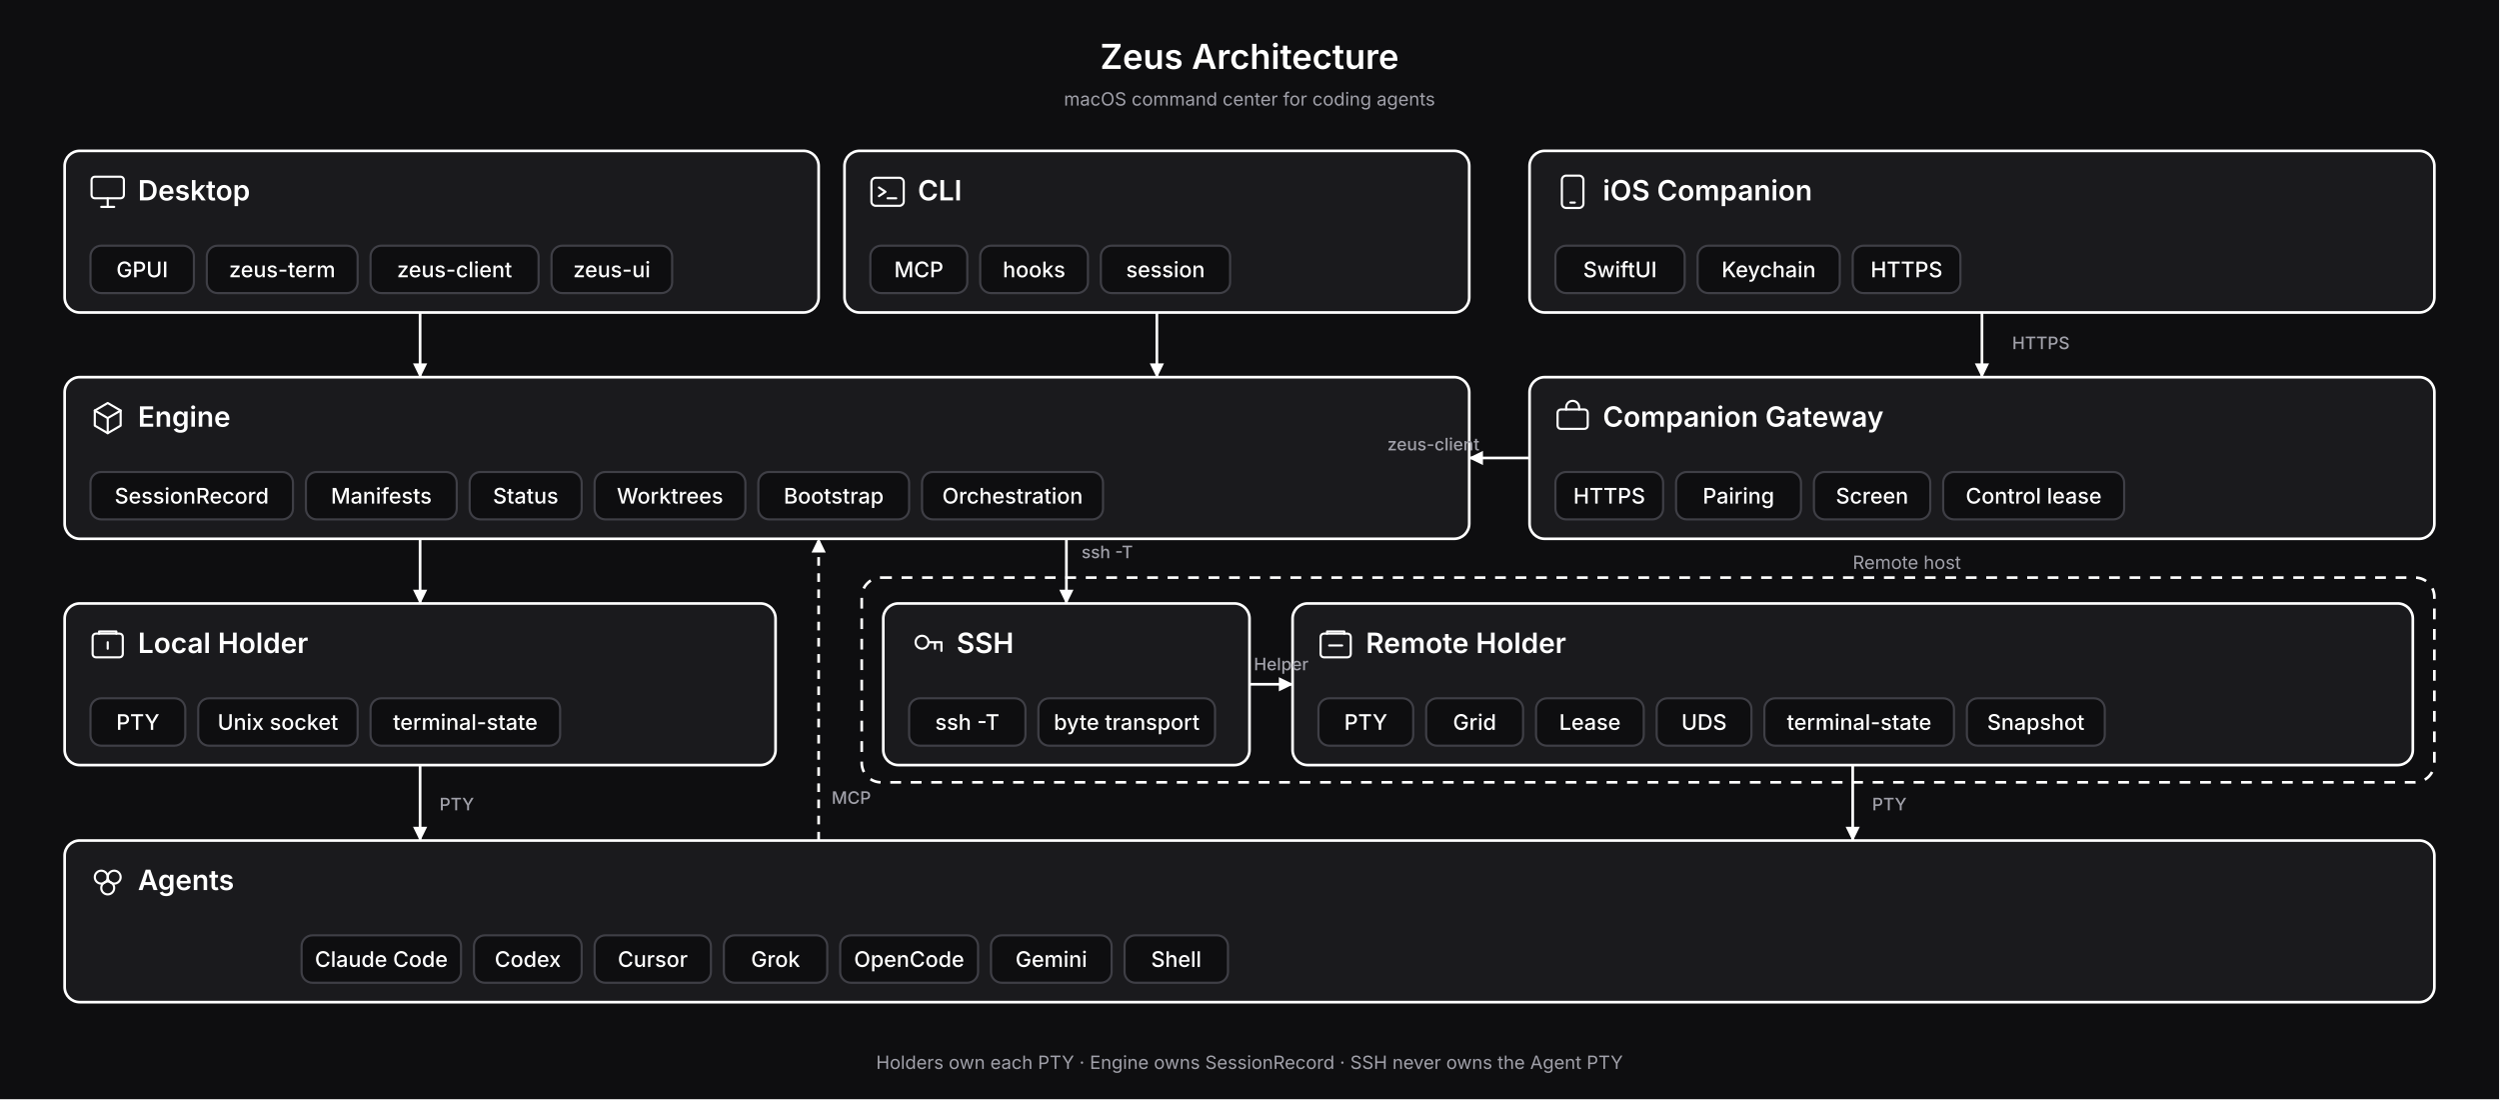
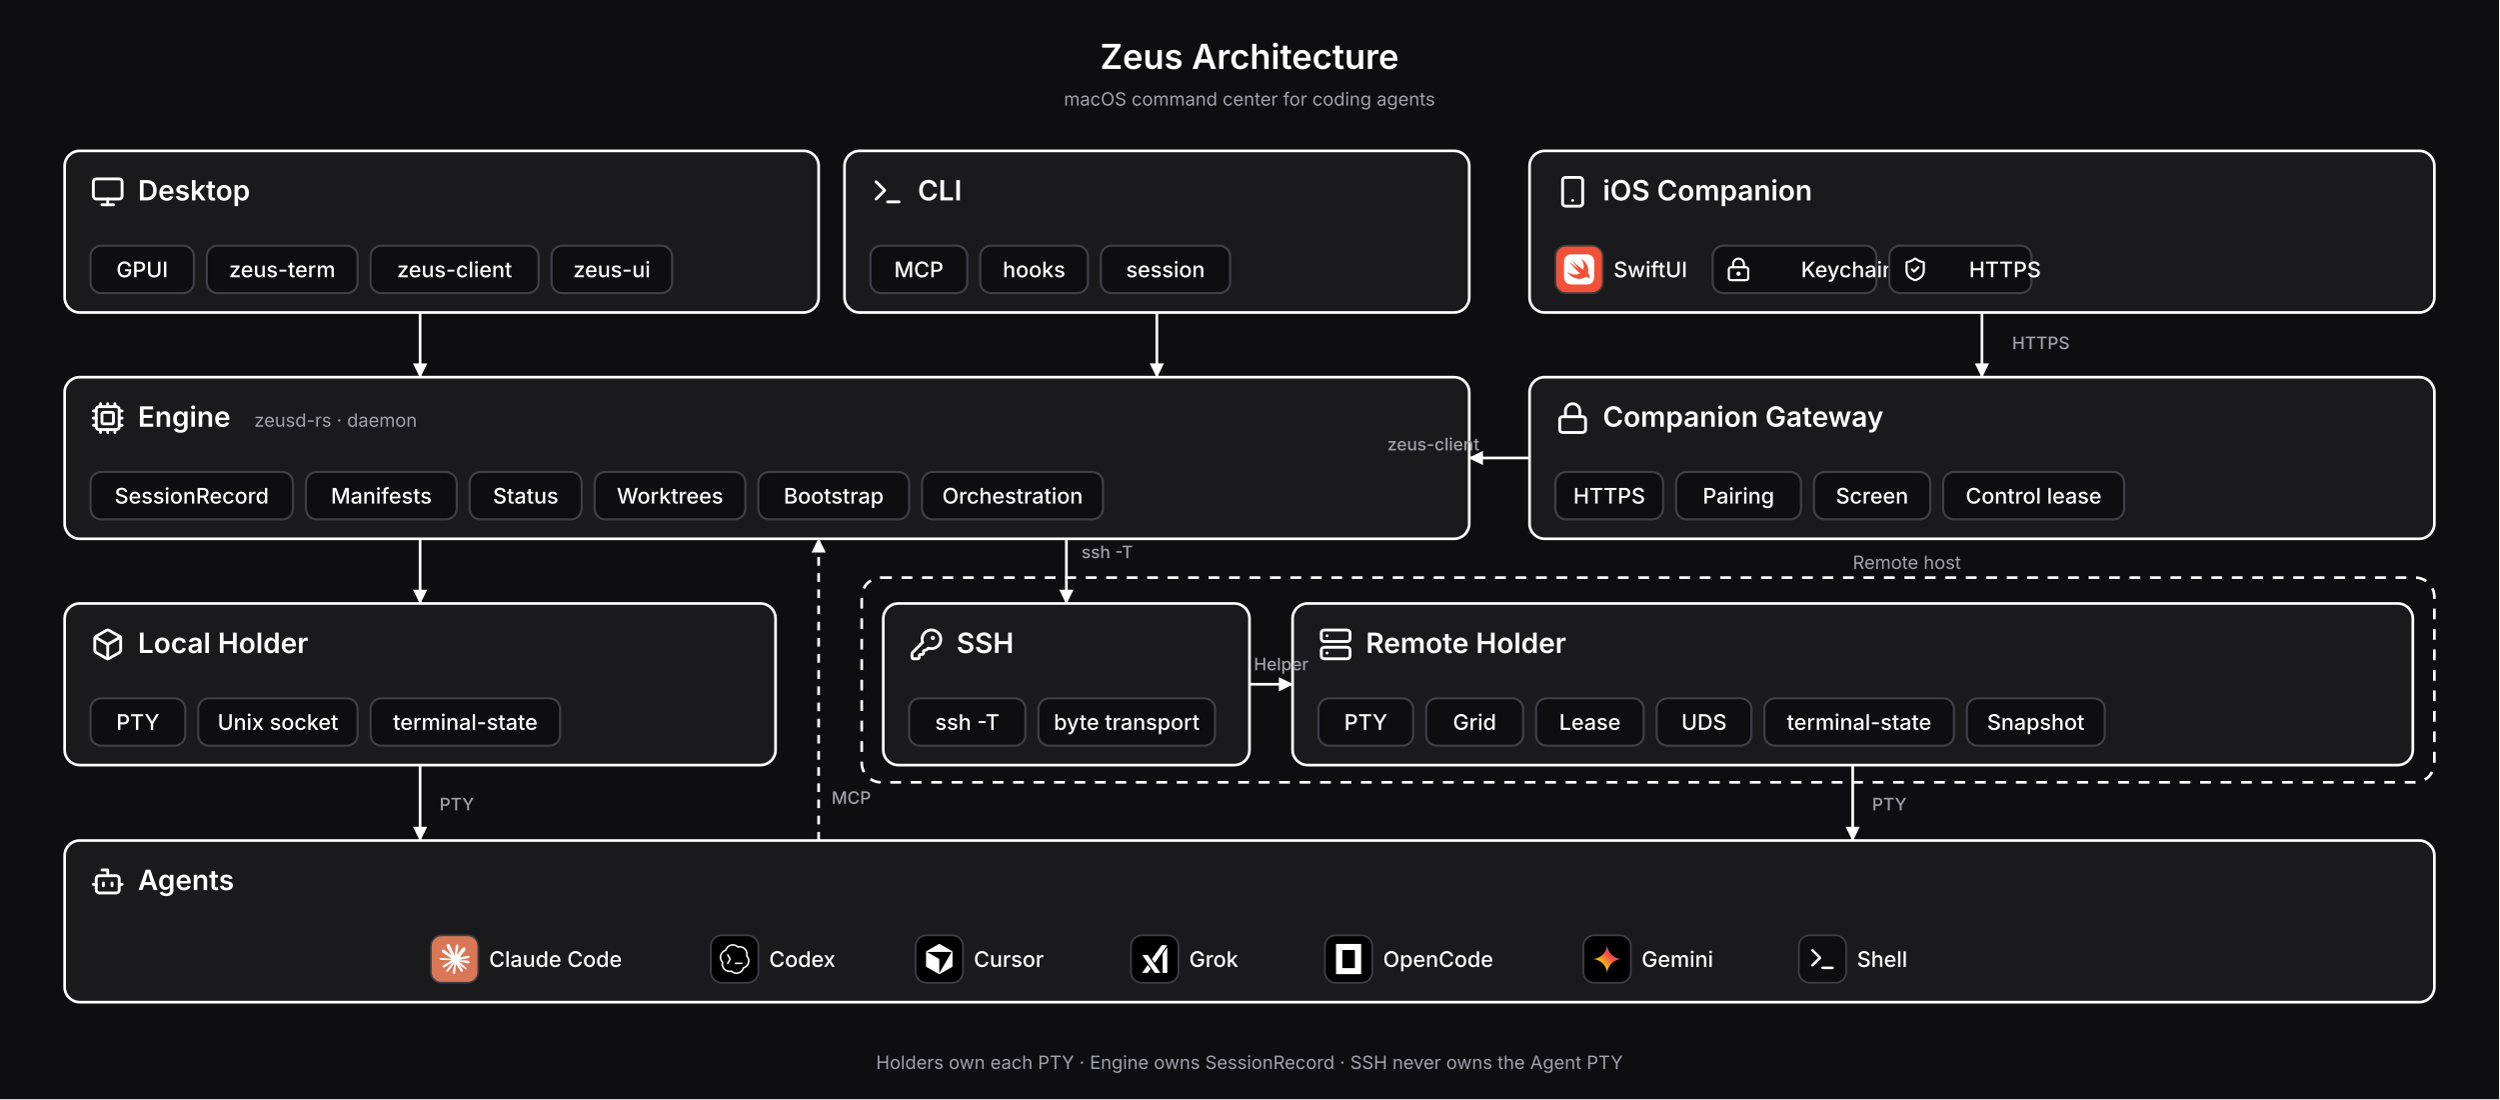
- <svg xmlns="http://www.w3.org/2000/svg" viewBox="0 0 2320 1020" role="img" aria-label="Zeus architecture: desktop, CLI, and iOS clients talk to the local Engine; the Engine attaches local and remote PTY holders that run coding agents">
+ <svg xmlns="http://www.w3.org/2000/svg" xmlns:xlink="http://www.w3.org/1999/xlink" viewBox="0 0 2320 1020" role="img" aria-label="Zeus architecture: desktop, CLI, and iOS clients talk to the local Engine; the Engine attaches local and remote PTY holders that run coding agents">
  <defs>
    <marker id="arrow" viewBox="0 0 10 10" refX="8.5" refY="5" markerWidth="6" markerHeight="6" orient="auto">
      <path d="M0 0.6L9 5L0 9.4z" fill="#FFFFFF" />
    </marker>
    <style>
      .panel { fill:#1A1A1D; stroke:#FFF; stroke-width:2.5; }
      .chip { fill:#0E0E10; stroke:#3F3F46; stroke-width:2; }
+       .tile { stroke:#3F3F46; stroke-width:1.6; }
      .group { fill:none; stroke:#FFF; stroke-width:2.5; stroke-dasharray:10 9; }
      .title { fill:#FFF; font:600 32px Inter,ui-sans-serif,system-ui,sans-serif; }
      .card-title { fill:#FFF; font:600 26px Inter,ui-sans-serif,system-ui,sans-serif; }
      .label { fill:#FFF; font:500 20px Inter,ui-sans-serif,system-ui,sans-serif; }
      .muted { fill:#A1A1AA; font:400 17px Inter,ui-sans-serif,system-ui,sans-serif; }
      .edge { fill:#A1A1AA; font:500 16px Inter,ui-sans-serif,system-ui,sans-serif; }
      .flow { fill:none; stroke:#FFF; stroke-width:2.5; }
      .flow-dashed { fill:none; stroke:#FFF; stroke-width:2.5; stroke-dasharray:8 7; }
      .icon { fill:none; stroke:#FFF; stroke-width:2; stroke-linecap:round; stroke-linejoin:round; }
    </style>
+     <symbol id="lucide-monitor" viewBox="0 0 24 24" fill="none" stroke="#FFFFFF" stroke-width="2" stroke-linecap="round" stroke-linejoin="round">
+       <rect width="20" height="14" x="2" y="3" rx="2" />
+       <line x1="8" x2="16" y1="21" y2="21" />
+       <line x1="12" x2="12" y1="17" y2="21" />
+     </symbol>
+     <symbol id="lucide-terminal" viewBox="0 0 24 24" fill="none" stroke="#FFFFFF" stroke-width="2" stroke-linecap="round" stroke-linejoin="round">
+       <path d="M12 19h8" />
+       <path d="m4 17 6-6-6-6" />
+     </symbol>
+     <symbol id="lucide-smartphone" viewBox="0 0 24 24" fill="none" stroke="#FFFFFF" stroke-width="2" stroke-linecap="round" stroke-linejoin="round">
+       <rect width="14" height="20" x="5" y="2" rx="2" ry="2" />
+       <path d="M12 18h.01" />
+     </symbol>
+     <symbol id="lucide-cpu" viewBox="0 0 24 24" fill="none" stroke="#FFFFFF" stroke-width="2" stroke-linecap="round" stroke-linejoin="round">
+       <path d="M12 20v2" />
+       <path d="M12 2v2" />
+       <path d="M17 20v2" />
+       <path d="M17 2v2" />
+       <path d="M2 12h2" />
+       <path d="M2 17h2" />
+       <path d="M2 7h2" />
+       <path d="M20 12h2" />
+       <path d="M20 17h2" />
+       <path d="M20 7h2" />
+       <path d="M7 20v2" />
+       <path d="M7 2v2" />
+       <rect x="4" y="4" width="16" height="16" rx="2" />
+       <rect x="8" y="8" width="8" height="8" rx="1" />
+     </symbol>
+     <symbol id="lucide-lock" viewBox="0 0 24 24" fill="none" stroke="#FFFFFF" stroke-width="2" stroke-linecap="round" stroke-linejoin="round">
+       <rect width="18" height="11" x="3" y="11" rx="2" ry="2" />
+       <path d="M7 11V7a5 5 0 0 1 10 0v4" />
+     </symbol>
+     <symbol id="lucide-lock-keyhole" viewBox="0 0 24 24" fill="none" stroke="#FFFFFF" stroke-width="2" stroke-linecap="round" stroke-linejoin="round">
+       <circle cx="12" cy="16" r="1" />
+       <rect x="3" y="10" width="18" height="12" rx="2" />
+       <path d="M7 10V7a5 5 0 0 1 10 0v3" />
+     </symbol>
+     <symbol id="lucide-box" viewBox="0 0 24 24" fill="none" stroke="#FFFFFF" stroke-width="2" stroke-linecap="round" stroke-linejoin="round">
+       <path d="M21 8a2 2 0 0 0-1-1.73l-7-4a2 2 0 0 0-2 0l-7 4A2 2 0 0 0 3 8v8a2 2 0 0 0 1 1.73l7 4a2 2 0 0 0 2 0l7-4A2 2 0 0 0 21 16Z" />
+       <path d="m3.3 7 8.7 5 8.7-5" />
+       <path d="M12 22V12" />
+     </symbol>
+     <symbol id="lucide-key-round" viewBox="0 0 24 24" fill="none" stroke="#FFFFFF" stroke-width="2" stroke-linecap="round" stroke-linejoin="round">
+       <path d="M2.586 17.414A2 2 0 0 0 2 18.828V21a1 1 0 0 0 1 1h3a1 1 0 0 0 1-1v-1a1 1 0 0 1 1-1h1a1 1 0 0 0 1-1v-1a1 1 0 0 1 1-1h.172a2 2 0 0 0 1.414-.586l.814-.814a6.5 6.5 0 1 0-4-4z" />
+       <circle cx="16.5" cy="7.5" r=".5" fill="#FFFFFF" />
+     </symbol>
+     <symbol id="lucide-shield-check" viewBox="0 0 24 24" fill="none" stroke="#FFFFFF" stroke-width="2" stroke-linecap="round" stroke-linejoin="round">
+       <path d="M20 13c0 5-3.5 7.5-7.66 8.95a1 1 0 0 1-.67-.01C7.5 20.5 4 18 4 13V6a1 1 0 0 1 1-1c2 0 4.5-1.2 6.24-2.72a1.17 1.17 0 0 1 1.52 0C14.51 3.81 17 5 19 5a1 1 0 0 1 1 1z" />
+       <path d="m9 12 2 2 4-4" />
+     </symbol>
+     <symbol id="lucide-bot" viewBox="0 0 24 24" fill="none" stroke="#FFFFFF" stroke-width="2" stroke-linecap="round" stroke-linejoin="round">
+       <path d="M12 8V4H8" />
+       <rect width="16" height="12" x="4" y="8" rx="2" />
+       <path d="M2 14h2" />
+       <path d="M20 14h2" />
+       <path d="M15 13v2" />
+       <path d="M9 13v2" />
+     </symbol>
+     <symbol id="lucide-server" viewBox="0 0 24 24" fill="none" stroke="#FFFFFF" stroke-width="2" stroke-linecap="round" stroke-linejoin="round">
+       <rect width="20" height="8" x="2" y="2" rx="2" ry="2" />
+       <rect width="20" height="8" x="2" y="14" rx="2" ry="2" />
+       <line x1="6" x2="6.01" y1="6" y2="6" />
+       <line x1="6" x2="6.01" y1="18" y2="18" />
+     </symbol>
+     <symbol id="logo-claude-code" viewBox="0 0 24 24">
+       <path fill="#FFFFFF" d="m4.714 15.956 4.717-2.647.079-.231-.079-.128h-.231l-.789-.049-2.696-.073-2.337-.097-2.265-.121-.571-.121-.534-.704.055-.352.48-.322.686.061 1.518.103 2.277.158 1.651.097 2.447.255h.389l.055-.158-.134-.097-.103-.097L6.973 9.836l-2.55-1.688-1.336-.971-.723-.492-.364-.461-.158-1.008.656-.723.88.061.225.061.892.686 1.906 1.475 2.489 1.834.364.303.146-.103.018-.073-.164-.273-1.354-2.447-1.445-2.489-.643-1.032-.17-.619c-.061-.255-.103-.467-.103-.729L6.287.134 6.7 0l.996.134.419.364.619 1.415 1.002 2.228 1.554 3.03.455.898.243.832.091.255h.158v-.146l.128-1.706.237-2.095.231-2.696.079-.759.376-.911.747-.492.583.279.48.686-.067.443-.285 1.852-.559 2.902-.364 1.943h.212l.243-.243.984-1.305 1.651-2.064.729-.82.85-.905.546-.431h1.032l.759 1.129-.34 1.166-1.062 1.348-.88 1.141-1.263 1.7-.789 1.36.073.109.188-.018 2.853-.607 1.542-.279 1.84-.316.832.389.091.395-.328.807-1.967.486-2.307.461-3.436.814-.043.03.049.061 1.548.146.662.036h1.621l3.018.225.789.522.474.638-.079.486-1.214.619-1.639-.389-3.825-.911-1.311-.328h-.182v.109l1.093 1.069 2.003 1.809 2.507 2.331.128.577-.322.455-.34-.049-2.204-1.657-.85-.747-1.925-1.621h-.128v.17l.443.65 2.344 3.521.121 1.081-.17.352-.607.212-.668-.121-1.372-1.925L14.38 17.959l-1.141-1.943-.14.079-.674 7.255-.316.37-.729.279-.607-.461-.322-.747.322-1.475.389-1.925.316-1.53.285-1.9.17-.631-.012-.043-.14.018-1.433 1.967-2.18 2.945-1.724 1.846-.413.164-.716-.37.067-.662.401-.589 2.386-3.036 1.439-1.882.929-1.087-.006-.158h-.055l-6.338 4.116-1.129.146-.486-.455.061-.747.231-.243 1.906-1.311Z" />
+     </symbol>
+     <symbol id="logo-codex" viewBox="0 0 24 24" fill="none">
+       <path stroke="#FFFFFF" stroke-linecap="round" stroke-linejoin="round" stroke-width="1.25" d="M4.973 4.983s0.137 -0.387 0.21 -0.579c0.221 -0.578 0.522 -1.071 0.907 -1.552C8.018 0.443 11.614 0.054 14.033 1.948c0.129 0.101 0.558 0.466 0.558 0.466s0.353 -0.084 0.49 -0.104c0.826 -0.121 1.707 -0.104 2.512 0.127 0.227 0.067 0.749 0.263 0.966 0.368 1.119 0.554 2.031 1.453 2.599 2.566 0.16 0.308 0.431 1.013 0.496 1.351 0.164 0.845 0.14 1.888 -0.048 2.725 0 0 0.489 0.576 0.729 0.944 0.61 0.95 0.927 2.058 0.914 3.188 -0.005 0.243 -0.038 0.476 -0.069 0.716 -0.29 2.246 -1.945 4.124 -4.142 4.705 0 0 -0.324 0.838 -0.509 1.216 -0.092 0.188 -0.513 0.869 -0.668 0.991 -0.732 0.925 -1.86 1.597 -2.991 1.886 -0.299 0.076 -0.577 0.101 -0.882 0.131 -1.518 0.147 -2.99 -0.298 -4.158 -1.284 -0.119 -0.101 -0.423 -0.347 -0.423 -0.347 -0.295 0.068 -0.631 0.137 -0.933 0.165 -1.205 0.108 -2.413 -0.166 -3.453 -0.783 -1.299 -0.775 -2.239 -2.032 -2.615 -3.497 -0.228 -0.879 -0.23 -1.775 -0.034 -2.653 0.017 -0.075 0.046 -0.242 0.046 -0.242 -0.252 -0.285 -0.481 -0.513 -0.696 -0.838C1.046 12.719 0.697 11.507 0.757 10.279 0.843 8.121 2.175 6.169 4.141 5.288c0.258 -0.116 0.562 -0.197 0.832 -0.306" />
+       <path stroke="#FFFFFF" stroke-linecap="round" stroke-linejoin="round" stroke-width="1.25" d="m6.541 8.72 1.929 3.342 -1.929 3.342" />
+       <path stroke="#FFFFFF" stroke-linecap="round" stroke-linejoin="round" stroke-width="1.25" d="M17.7 15.403h-5" />
+     </symbol>
+     <symbol id="logo-cursor" viewBox="0 0 24 24">
+       <path fill="#FFFFFF" d="M11.503.131 1.891 5.678a.84.84 0 0 0-.42.726v11.188c0 .3.162.575.42.724l9.609 5.55a1 1 0 0 0 .998 0l9.61-5.55a.84.84 0 0 0 .42-.724V6.404a.84.84 0 0 0-.42-.726L12.497.131a1.01 1.01 0 0 0-.996 0M2.657 6.338h18.55c.263 0 .43.287.297.515L12.23 22.918c-.062.107-.229.064-.229-.06V12.335a.59.59 0 0 0-.295-.51l-9.11-5.257c-.109-.063-.064-.23.061-.23" />
+     </symbol>
+     <symbol id="logo-xai" viewBox="0 0 24 24">
+       <path fill="#FFFFFF" fill-rule="evenodd" d="M6.469 8.776 16.512 23h-4.464L2.005 8.776H6.47zm-.004 7.9 2.233 3.164L6.467 23H2l4.465-6.324zM22 2.582V23h-3.659V7.764L22 2.582zM22 1l-9.952 14.095-2.233-3.163L17.533 1H22z" />
+     </symbol>
+     <symbol id="logo-opencode" viewBox="0 0 24 24">
+       <path fill="#FFFFFF" fill-rule="evenodd" d="M22 24H2V0h20zM17 4.8H7v14.4h10z" />
+     </symbol>
+     <linearGradient id="gemini-gradient" x1="3" y1="21" x2="21" y2="3" gradientUnits="userSpaceOnUse">
+       <stop offset="0" stop-color="#1CBA66" />
+       <stop offset="0.28" stop-color="#F6BD18" />
+       <stop offset="0.62" stop-color="#F64B41" />
+       <stop offset="1" stop-color="#3285FB" />
+     </linearGradient>
+     <symbol id="logo-swift" viewBox="0 0 24 24">
+       <path fill="#FFFFFF" d="M7.508 0c-.287 0-.573 0-.86.002-.241.002-.483.003-.724.01-.132.003-.263.009-.395.015A9.154 9.154 0 0 0 4.348.15 5.492 5.492 0 0 0 2.85.645 5.04 5.04 0 0 0 .645 2.848c-.245.48-.4.972-.495 1.5-.093.52-.122 1.05-.136 1.576a35.2 35.2 0 0 0-.012.724C0 6.935 0 7.221 0 7.508v8.984c0 .287 0 .575.002.862.002.24.005.481.012.722.014.526.043 1.057.136 1.576.095.528.25 1.02.495 1.5a5.03 5.03 0 0 0 2.205 2.203c.48.244.97.4 1.498.495.52.093 1.05.124 1.576.138.241.007.483.009.724.01.287.002.573.002.86.002h8.984c.287 0 .573 0 .86-.002.241-.001.483-.003.724-.01a10.523 10.523 0 0 0 1.578-.138 5.322 5.322 0 0 0 1.498-.495 5.035 5.035 0 0 0 2.203-2.203c.245-.48.4-.972.495-1.5.093-.52.124-1.05.138-1.576.007-.241.009-.481.01-.722.002-.287.002-.575.002-.862V7.508c0-.287 0-.573-.002-.86a33.662 33.662 0 0 0-.01-.724 10.5 10.5 0 0 0-.138-1.576 5.328 5.328 0 0 0-.495-1.5A5.039 5.039 0 0 0 21.152.645 5.32 5.32 0 0 0 19.654.15a10.493 10.493 0 0 0-1.578-.138 34.98 34.98 0 0 0-.722-.01C17.067 0 16.779 0 16.492 0H7.508zm6.035 3.41c4.114 2.47 6.545 7.162 5.549 11.131-.024.093-.05.181-.076.272l.002.001c2.062 2.538 1.5 5.258 1.236 4.745-1.072-2.086-3.066-1.568-4.088-1.043a6.803 6.803 0 0 1-.281.158l-.02.012-.002.002c-2.115 1.123-4.957 1.205-7.812-.022a12.568 12.568 0 0 1-5.64-4.838c.649.48 1.35.902 2.097 1.252 3.019 1.414 6.051 1.311 8.197-.002C9.651 12.73 7.101 9.67 5.146 7.191a10.628 10.628 0 0 1-1.005-1.384c2.34 2.142 6.038 4.83 7.365 5.576C8.69 8.408 6.208 4.743 6.324 4.86c4.436 4.47 8.528 6.996 8.528 6.996.154.085.27.154.36.213.085-.215.16-.437.224-.668.708-2.588-.09-5.548-1.893-7.992z" />
+     </symbol>
  </defs>
  <rect id="background" width="2320" height="1020" fill="#0E0E10" />
  <g id="title">
    <text class="title" x="1160" y="64" text-anchor="middle">Zeus Architecture</text>
    <text class="muted" x="1160" y="98" text-anchor="middle">macOS command center for coding agents</text>
  </g>
  <g id="clients">
    <g id="desktop">
      <rect class="panel" x="60" y="140" width="700" height="150" rx="14" />
-       <g class="icon" transform="translate(84 162)">
-         <rect x="1" y="2" width="30" height="20" rx="3" />
-         <path d="M10 30h12M16 22v8" />
-       </g>
+       <use href="#lucide-monitor" xlink:href="#lucide-monitor" x="84" y="162" width="32" height="32" />
      <text class="card-title" x="128" y="186">Desktop</text>
      <rect class="chip" x="84" y="228" width="96" height="44" rx="10" />
      <text class="label" x="132" y="250" text-anchor="middle" dominant-baseline="middle">GPUI</text>
      <rect class="chip" x="192" y="228" width="140" height="44" rx="10" />
      <text class="label" x="262" y="250" text-anchor="middle" dominant-baseline="middle">zeus-term</text>
      <rect class="chip" x="344" y="228" width="156" height="44" rx="10" />
      <text class="label" x="422" y="250" text-anchor="middle" dominant-baseline="middle">zeus-client</text>
      <rect class="chip" x="512" y="228" width="112" height="44" rx="10" />
      <text class="label" x="568" y="250" text-anchor="middle" dominant-baseline="middle">zeus-ui</text>
    </g>
    <g id="cli">
      <rect class="panel" x="784" y="140" width="580" height="150" rx="14" />
-       <g class="icon" transform="translate(808 162)">
-         <rect x="1" y="3" width="30" height="26" rx="4" />
-         <path d="M8 12l6 4-6 4M16 22h8" />
-       </g>
+       <use href="#lucide-terminal" xlink:href="#lucide-terminal" x="808" y="162" width="32" height="32" />
      <text class="card-title" x="852" y="186">CLI</text>
      <rect class="chip" x="808" y="228" width="90" height="44" rx="10" />
      <text class="label" x="853" y="250" text-anchor="middle" dominant-baseline="middle">MCP</text>
      <rect class="chip" x="910" y="228" width="100" height="44" rx="10" />
      <text class="label" x="960" y="250" text-anchor="middle" dominant-baseline="middle">hooks</text>
      <rect class="chip" x="1022" y="228" width="120" height="44" rx="10" />
      <text class="label" x="1082" y="250" text-anchor="middle" dominant-baseline="middle">session</text>
    </g>
    <g id="ios">
      <rect class="panel" x="1420" y="140" width="840" height="150" rx="14" />
-       <g class="icon" transform="translate(1444 162)">
-         <rect x="6" y="1" width="20" height="30" rx="4" />
-         <path d="M14 26h4" />
-       </g>
+       <use href="#lucide-smartphone" xlink:href="#lucide-smartphone" x="1444" y="162" width="32" height="32" />
      <text class="card-title" x="1488" y="186">iOS Companion</text>
-       <rect class="chip" x="1444" y="228" width="120" height="44" rx="10" />
-       <text class="label" x="1504" y="250" text-anchor="middle" dominant-baseline="middle">SwiftUI</text>
-       <rect class="chip" x="1576" y="228" width="132" height="44" rx="10" />
-       <text class="label" x="1642" y="250" text-anchor="middle" dominant-baseline="middle">Keychain</text>
-       <rect class="chip" x="1720" y="228" width="100" height="44" rx="10" />
-       <text class="label" x="1770" y="250" text-anchor="middle" dominant-baseline="middle">HTTPS</text>
+       <rect class="tile" x="1444" y="228" width="44" height="44" rx="10" fill="#F05138" />
+       <use href="#logo-swift" xlink:href="#logo-swift" x="1452" y="236" width="28" height="28" />
+       <text class="label" x="1498" y="250" dominant-baseline="middle">SwiftUI</text>
+       <rect class="chip" x="1590" y="228" width="152" height="44" rx="10" />
+       <use href="#lucide-lock-keyhole" xlink:href="#lucide-lock-keyhole" x="1602" y="238" width="24" height="24" />
+       <text class="label" x="1672" y="250" dominant-baseline="middle">Keychain</text>
+       <rect class="chip" x="1754" y="228" width="132" height="44" rx="10" />
+       <use href="#lucide-shield-check" xlink:href="#lucide-shield-check" x="1766" y="238" width="24" height="24" />
+       <text class="label" x="1828" y="250" dominant-baseline="middle">HTTPS</text>
    </g>
  </g>
  <g id="core-runtime">
    <g id="engine">
      <rect class="panel" x="60" y="350" width="1304" height="150" rx="14" />
-       <g class="icon" transform="translate(84 372)">
-         <path d="M16 2l12 7v14l-12 7L4 23V9z" />
-         <path d="M16 16v14M4 9l12 7 12-7" />
-       </g>
+       <use href="#lucide-cpu" xlink:href="#lucide-cpu" x="84" y="372" width="32" height="32" />
      <text class="card-title" x="128" y="396">Engine</text>
+       <text class="muted" x="236" y="396">zeusd-rs · daemon</text>
      <rect class="chip" x="84" y="438" width="188" height="44" rx="10" />
      <text class="label" x="178" y="460" text-anchor="middle" dominant-baseline="middle">SessionRecord</text>
      <rect class="chip" x="284" y="438" width="140" height="44" rx="10" />
      <text class="label" x="354" y="460" text-anchor="middle" dominant-baseline="middle">Manifests</text>
      <rect class="chip" x="436" y="438" width="104" height="44" rx="10" />
      <text class="label" x="488" y="460" text-anchor="middle" dominant-baseline="middle">Status</text>
      <rect class="chip" x="552" y="438" width="140" height="44" rx="10" />
      <text class="label" x="622" y="460" text-anchor="middle" dominant-baseline="middle">Worktrees</text>
      <rect class="chip" x="704" y="438" width="140" height="44" rx="10" />
      <text class="label" x="774" y="460" text-anchor="middle" dominant-baseline="middle">Bootstrap</text>
      <rect class="chip" x="856" y="438" width="168" height="44" rx="10" />
      <text class="label" x="940" y="460" text-anchor="middle" dominant-baseline="middle">Orchestration</text>
    </g>
    <g id="companion">
      <rect class="panel" x="1420" y="350" width="840" height="150" rx="14" />
-       <g class="icon" transform="translate(1444 372)">
-         <rect x="2" y="8" width="28" height="18" rx="3" />
-         <path d="M10 8V6a6 6 0 0 1 12 0v2" />
-       </g>
+       <use href="#lucide-lock" xlink:href="#lucide-lock" x="1444" y="372" width="32" height="32" />
      <text class="card-title" x="1488" y="396">Companion Gateway</text>
      <rect class="chip" x="1444" y="438" width="100" height="44" rx="10" />
      <text class="label" x="1494" y="460" text-anchor="middle" dominant-baseline="middle">HTTPS</text>
      <rect class="chip" x="1556" y="438" width="116" height="44" rx="10" />
      <text class="label" x="1614" y="460" text-anchor="middle" dominant-baseline="middle">Pairing</text>
      <rect class="chip" x="1684" y="438" width="108" height="44" rx="10" />
      <text class="label" x="1738" y="460" text-anchor="middle" dominant-baseline="middle">Screen</text>
      <rect class="chip" x="1804" y="438" width="168" height="44" rx="10" />
      <text class="label" x="1888" y="460" text-anchor="middle" dominant-baseline="middle">Control lease</text>
    </g>
  </g>
  <g id="execution">
    <g id="local-holder">
      <rect class="panel" x="60" y="560" width="660" height="150" rx="14" />
-       <g class="icon" transform="translate(84 582)">
-         <rect x="2" y="6" width="28" height="22" rx="3" />
-         <path d="M8 6V4h16v2M16 14v6" />
-       </g>
+       <use href="#lucide-box" xlink:href="#lucide-box" x="84" y="582" width="32" height="32" />
      <text class="card-title" x="128" y="606">Local Holder</text>
      <rect class="chip" x="84" y="648" width="88" height="44" rx="10" />
      <text class="label" x="128" y="670" text-anchor="middle" dominant-baseline="middle">PTY</text>
      <rect class="chip" x="184" y="648" width="148" height="44" rx="10" />
      <text class="label" x="258" y="670" text-anchor="middle" dominant-baseline="middle">Unix socket</text>
      <rect class="chip" x="344" y="648" width="176" height="44" rx="10" />
      <text class="label" x="432" y="670" text-anchor="middle" dominant-baseline="middle">terminal-state</text>
    </g>
    <g id="remote">
      <rect class="group" x="800" y="536" width="1460" height="190" rx="18" />
      <text class="muted" x="1720" y="528">Remote host</text>
      <g id="ssh">
        <rect class="panel" x="820" y="560" width="340" height="150" rx="14" />
-         <g class="icon" transform="translate(844 582)">
-           <circle cx="12" cy="14" r="6" />
-           <path d="M18 14h12M24 14v6M30 14v8" />
-         </g>
+         <use href="#lucide-key-round" xlink:href="#lucide-key-round" x="844" y="582" width="32" height="32" />
        <text class="card-title" x="888" y="606">SSH</text>
        <rect class="chip" x="844" y="648" width="108" height="44" rx="10" />
        <text class="label" x="898" y="670" text-anchor="middle" dominant-baseline="middle">ssh -T</text>
        <rect class="chip" x="964" y="648" width="164" height="44" rx="10" />
        <text class="label" x="1046" y="670" text-anchor="middle" dominant-baseline="middle">byte transport</text>
      </g>
      <g id="remote-holder">
        <rect class="panel" x="1200" y="560" width="1040" height="150" rx="14" />
-         <g class="icon" transform="translate(1224 582)">
-           <rect x="2" y="6" width="28" height="22" rx="3" />
-           <path d="M8 6V4h16v2M10 17h12" />
-         </g>
+         <use href="#lucide-server" xlink:href="#lucide-server" x="1224" y="582" width="32" height="32" />
        <text class="card-title" x="1268" y="606">Remote Holder</text>
        <rect class="chip" x="1224" y="648" width="88" height="44" rx="10" />
        <text class="label" x="1268" y="670" text-anchor="middle" dominant-baseline="middle">PTY</text>
        <rect class="chip" x="1324" y="648" width="90" height="44" rx="10" />
        <text class="label" x="1369" y="670" text-anchor="middle" dominant-baseline="middle">Grid</text>
        <rect class="chip" x="1426" y="648" width="100" height="44" rx="10" />
        <text class="label" x="1476" y="670" text-anchor="middle" dominant-baseline="middle">Lease</text>
        <rect class="chip" x="1538" y="648" width="88" height="44" rx="10" />
        <text class="label" x="1582" y="670" text-anchor="middle" dominant-baseline="middle">UDS</text>
        <rect class="chip" x="1638" y="648" width="176" height="44" rx="10" />
        <text class="label" x="1726" y="670" text-anchor="middle" dominant-baseline="middle">terminal-state</text>
        <rect class="chip" x="1826" y="648" width="128" height="44" rx="10" />
        <text class="label" x="1890" y="670" text-anchor="middle" dominant-baseline="middle">Snapshot</text>
      </g>
    </g>
  </g>
  <g id="agents">
    <rect class="panel" x="60" y="780" width="2200" height="150" rx="14" />
-     <g class="icon" transform="translate(84 802)">
-       <circle cx="10" cy="12" r="6" />
-       <circle cx="22" cy="12" r="6" />
-       <circle cx="16" cy="22" r="6" />
-     </g>
+     <use href="#lucide-bot" xlink:href="#lucide-bot" x="84" y="802" width="32" height="32" />
    <text class="card-title" x="128" y="826">Agents</text>
-     <rect class="chip" x="280" y="868" width="148" height="44" rx="10" />
-     <text class="label" x="354" y="890" text-anchor="middle" dominant-baseline="middle">Claude Code</text>
-     <rect class="chip" x="440" y="868" width="100" height="44" rx="10" />
-     <text class="label" x="490" y="890" text-anchor="middle" dominant-baseline="middle">Codex</text>
-     <rect class="chip" x="552" y="868" width="108" height="44" rx="10" />
-     <text class="label" x="606" y="890" text-anchor="middle" dominant-baseline="middle">Cursor</text>
-     <rect class="chip" x="672" y="868" width="96" height="44" rx="10" />
-     <text class="label" x="720" y="890" text-anchor="middle" dominant-baseline="middle">Grok</text>
-     <rect class="chip" x="780" y="868" width="128" height="44" rx="10" />
-     <text class="label" x="844" y="890" text-anchor="middle" dominant-baseline="middle">OpenCode</text>
-     <rect class="chip" x="920" y="868" width="112" height="44" rx="10" />
-     <text class="label" x="976" y="890" text-anchor="middle" dominant-baseline="middle">Gemini</text>
-     <rect class="chip" x="1044" y="868" width="96" height="44" rx="10" />
-     <text class="label" x="1092" y="890" text-anchor="middle" dominant-baseline="middle">Shell</text>
+     <g id="provider-claude-code">
+       <rect class="tile" x="400" y="868" width="44" height="44" rx="10" fill="#D97757" />
+       <use href="#logo-claude-code" xlink:href="#logo-claude-code" x="408" y="876" width="28" height="28" />
+       <text class="label" x="454" y="890" dominant-baseline="middle">Claude Code</text>
+     </g>
+     <g id="provider-codex">
+       <rect class="tile" x="660" y="868" width="44" height="44" rx="10" fill="#000" />
+       <use href="#logo-codex" xlink:href="#logo-codex" x="668" y="876" width="28" height="28" />
+       <text class="label" x="714" y="890" dominant-baseline="middle">Codex</text>
+     </g>
+     <g id="provider-cursor">
+       <rect class="tile" x="850" y="868" width="44" height="44" rx="10" fill="#000" />
+       <use href="#logo-cursor" xlink:href="#logo-cursor" x="858" y="876" width="28" height="28" />
+       <text class="label" x="904" y="890" dominant-baseline="middle">Cursor</text>
+     </g>
+     <g id="provider-grok">
+       <rect class="tile" x="1050" y="868" width="44" height="44" rx="10" fill="#000" />
+       <use href="#logo-xai" xlink:href="#logo-xai" x="1058" y="876" width="28" height="28" />
+       <text class="label" x="1104" y="890" dominant-baseline="middle">Grok</text>
+     </g>
+     <g id="provider-opencode">
+       <rect class="tile" x="1230" y="868" width="44" height="44" rx="10" fill="#000" />
+       <use href="#logo-opencode" xlink:href="#logo-opencode" x="1238" y="876" width="28" height="28" />
+       <text class="label" x="1284" y="890" dominant-baseline="middle">OpenCode</text>
+     </g>
+     <g id="provider-gemini">
+       <rect class="tile" x="1470" y="868" width="44" height="44" rx="10" fill="#000" />
+       <g transform="translate(1478 876) scale(1.16667)">
+         <path fill="url(#gemini-gradient)" d="M11.04 19.32Q12 21.51 12 24q0-2.49.93-4.68.96-2.19 2.58-3.81t3.81-2.55Q21.51 12 24 12q-2.49 0-4.68-.93a12.3 12.3 0 0 1-3.81-2.58 12.3 12.3 0 0 1-2.58-3.81Q12 2.49 12 0q0 2.49-.96 4.68-.93 2.19-2.55 3.81a12.3 12.3 0 0 1-3.81 2.58Q2.49 12 0 12q2.49 0 4.68.96 2.19.93 3.81 2.55t2.55 3.81" />
+       </g>
+       <text class="label" x="1524" y="890" dominant-baseline="middle">Gemini</text>
+     </g>
+     <g id="provider-shell">
+       <rect class="tile" x="1670" y="868" width="44" height="44" rx="10" fill="#0E0E10" />
+       <use href="#lucide-terminal" xlink:href="#lucide-terminal" x="1678" y="876" width="28" height="28" />
+       <text class="label" x="1724" y="890" dominant-baseline="middle">Shell</text>
+     </g>
  </g>
  <g id="connectors">
    <path class="flow" d="M390 290 V350" marker-end="url(#arrow)" />
    <path class="flow" d="M1074 290 V350" marker-end="url(#arrow)" />
    <path class="flow" d="M1840 290 V350" marker-end="url(#arrow)" />
    <path class="flow" d="M1420 425 H1364" marker-end="url(#arrow)" />
    <path class="flow" d="M390 500 V560" marker-end="url(#arrow)" />
    <path class="flow" d="M990 500 V560" marker-end="url(#arrow)" />
    <path class="flow" d="M1160 635 H1200" marker-end="url(#arrow)" />
    <path class="flow" d="M390 710 V780" marker-end="url(#arrow)" />
    <path class="flow" d="M1720 710 V780" marker-end="url(#arrow)" />
    <path class="flow-dashed" d="M760 780 V500" marker-end="url(#arrow)" />
    <text class="edge" x="1868" y="324">HTTPS</text>
    <text class="edge" x="1288" y="418">zeus-client</text>
    <text class="edge" x="1004" y="518">ssh -T</text>
    <text class="edge" x="1164" y="622">Helper</text>
    <text class="edge" x="408" y="752">PTY</text>
    <text class="edge" x="1738" y="752">PTY</text>
    <text class="edge" x="772" y="746">MCP</text>
  </g>
  <text class="muted" x="1160" y="992" text-anchor="middle">Holders own each PTY · Engine owns SessionRecord · SSH never owns the Agent PTY</text>
</svg>
